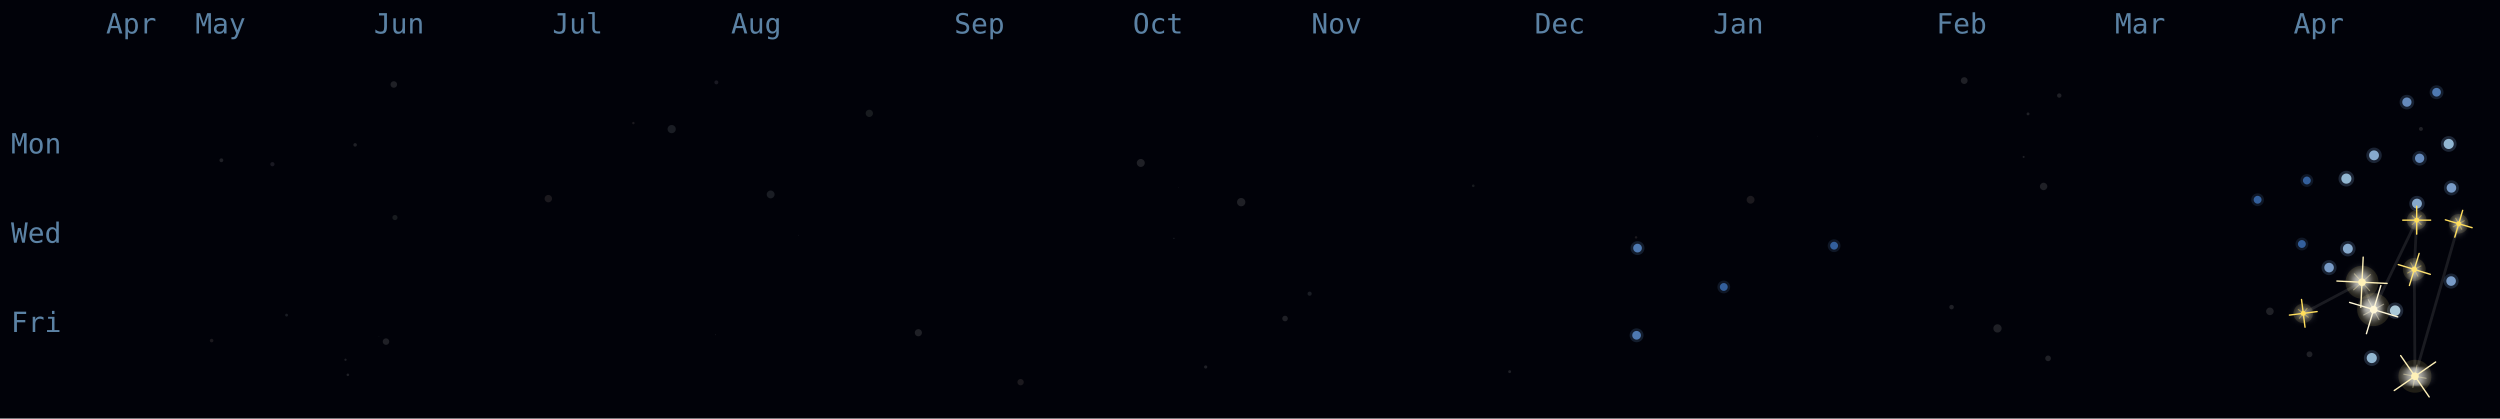
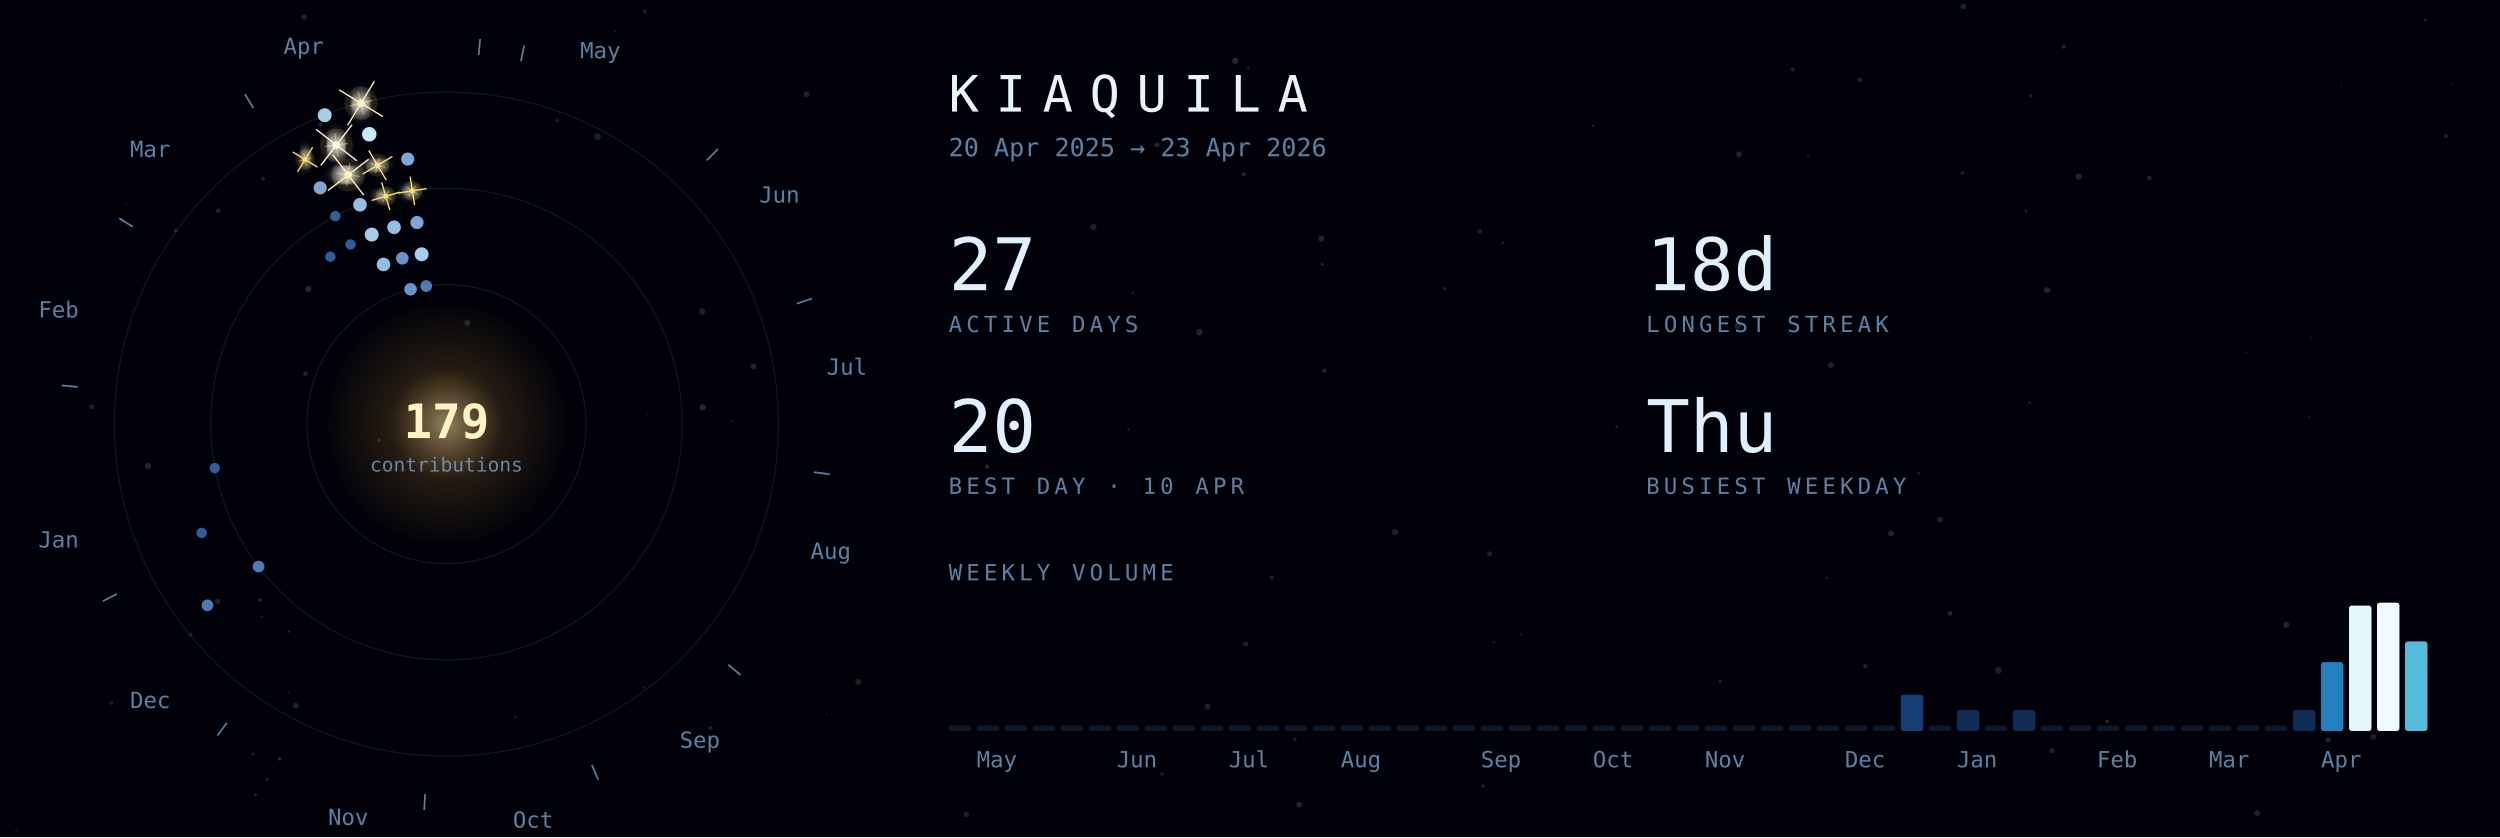
- <svg xmlns="http://www.w3.org/2000/svg" viewBox="0 0 896 150" width="896" height="150" role="img" aria-label="Cinematic comet contribution graph">
-   <rect x="0.00" y="0.00" width="896.00" height="150.00" fill="#010209" />
+ <svg xmlns="http://www.w3.org/2000/svg" viewBox="0 0 896 300" width="896" height="300" role="img" aria-label="Cinematic comet contribution orbit">
+   <rect x="0.00" y="0.00" width="896.00" height="300.00" fill="#010209" />
  <defs>
    <linearGradient id="tail-grad" x1="0" y1="0" x2="1" y2="0">
      <stop offset="0%" stop-color="#c8e0ff" stop-opacity="0" />
      <stop offset="40%" stop-color="#c8e0ff" stop-opacity="0.1" />
      <stop offset="70%" stop-color="#d8ecff" stop-opacity="0.5" />
      <stop offset="90%" stop-color="#ffffff" stop-opacity="0.85" />
      <stop offset="100%" stop-color="#ffffff" stop-opacity="0" />
    </linearGradient>
    <filter id="tail-blur" x="-20%" y="-100%" width="140%" height="300%">
      <feGaussianBlur stdDeviation="1.2" />
    </filter>
    <filter id="organic-sphere" x="-80%" y="-80%" width="260%" height="260%">
      <feTurbulence type="fractalNoise" baseFrequency="0.035" numOctaves="2" seed="7" result="noise" />
      <feDisplacementMap in="SourceGraphic" in2="noise" scale="4" xChannelSelector="R" yChannelSelector="G" result="displaced" />
      <feGaussianBlur in="displaced" stdDeviation="1.4" />
    </filter>
+     <radialGradient id="sun-glow">
+       <stop offset="0" stop-color="#ffe9a8" stop-opacity="0.55" />
+       <stop offset="0.45" stop-color="#ffb74a" stop-opacity="0.14" />
+       <stop offset="1" stop-color="#ffb74a" stop-opacity="0" />
+     </radialGradient>
  </defs>
-   <text x="22.00" y="55.00" font-family="monospace" font-size="10.00" fill="rgba(122,172,216,0.75)" text-anchor="end">Mon</text>
-   <text x="22.00" y="87.00" font-family="monospace" font-size="10.00" fill="rgba(122,172,216,0.75)" text-anchor="end">Wed</text>
-   <text x="22.00" y="119.00" font-family="monospace" font-size="10.00" fill="rgba(122,172,216,0.75)" text-anchor="end">Fri</text>
-   <text x="38.00" y="12.00" font-family="monospace" font-size="10.00" fill="rgba(122,172,216,0.75)">Apr</text>
-   <text x="70.00" y="12.00" font-family="monospace" font-size="10.00" fill="rgba(122,172,216,0.75)">May</text>
-   <text x="134.00" y="12.00" font-family="monospace" font-size="10.00" fill="rgba(122,172,216,0.75)">Jun</text>
-   <text x="198.00" y="12.00" font-family="monospace" font-size="10.00" fill="rgba(122,172,216,0.75)">Jul</text>
-   <text x="262.00" y="12.00" font-family="monospace" font-size="10.00" fill="rgba(122,172,216,0.75)">Aug</text>
-   <text x="342.00" y="12.00" font-family="monospace" font-size="10.00" fill="rgba(122,172,216,0.75)">Sep</text>
-   <text x="406.00" y="12.00" font-family="monospace" font-size="10.00" fill="rgba(122,172,216,0.75)">Oct</text>
-   <text x="470.00" y="12.00" font-family="monospace" font-size="10.00" fill="rgba(122,172,216,0.75)">Nov</text>
-   <text x="550.00" y="12.00" font-family="monospace" font-size="10.00" fill="rgba(122,172,216,0.75)">Dec</text>
-   <text x="614.00" y="12.00" font-family="monospace" font-size="10.00" fill="rgba(122,172,216,0.75)">Jan</text>
-   <text x="694.00" y="12.00" font-family="monospace" font-size="10.00" fill="rgba(122,172,216,0.75)">Feb</text>
-   <text x="758.00" y="12.00" font-family="monospace" font-size="10.00" fill="rgba(122,172,216,0.75)">Mar</text>
-   <text x="822.00" y="12.00" font-family="monospace" font-size="10.00" fill="rgba(122,172,216,0.75)">Apr</text>
-   <circle cx="738.04" cy="34.24" r="0.79" fill="hsl(0,0%,100%)" opacity="0.12" />
-   <circle cx="651.31" cy="48.81" r="0.10" fill="hsl(0,0%,100%)" opacity="0.12" />
-   <circle cx="541.05" cy="133.20" r="0.52" fill="hsl(0,0%,100%)" opacity="0.12" />
-   <circle cx="699.44" cy="110.07" r="0.81" fill="hsl(0,0%,100%)" opacity="0.12" />
-   <circle cx="256.74" cy="29.52" r="0.71" fill="hsl(268,32%,82%)" opacity="0.12" />
-   <circle cx="141.55" cy="77.97" r="0.92" fill="hsl(130,22%,80%)" opacity="0.12" />
-   <circle cx="196.52" cy="71.19" r="1.33" fill="hsl(15,35%,80%)" opacity="0.12" />
-   <circle cx="869.56" cy="39.15" r="0.00" fill="hsl(200,45%,88%)" opacity="0.12" />
-   <circle cx="703.98" cy="28.88" r="1.22" fill="hsl(0,0%,100%)" opacity="0.12" />
-   <circle cx="257.67" cy="83.36" r="0.04" fill="hsl(0,0%,100%)" opacity="0.12" />
-   <circle cx="725.27" cy="56.24" r="0.36" fill="hsl(0,0%,100%)" opacity="0.12" />
-   <circle cx="528.02" cy="66.59" r="0.47" fill="hsl(130,22%,80%)" opacity="0.12" />
-   <circle cx="734.03" cy="128.44" r="1.02" fill="hsl(0,0%,100%)" opacity="0.12" />
-   <circle cx="97.63" cy="58.85" r="0.76" fill="hsl(268,32%,82%)" opacity="0.12" />
-   <circle cx="586.36" cy="85.07" r="0.44" fill="hsl(15,35%,80%)" opacity="0.12" />
-   <circle cx="813.53" cy="111.59" r="1.36" fill="hsl(0,0%,100%)" opacity="0.12" />
-   <circle cx="469.37" cy="105.26" r="0.75" fill="hsl(200,45%,88%)" opacity="0.12" />
-   <circle cx="276.20" cy="69.69" r="1.41" fill="hsl(200,45%,88%)" opacity="0.12" />
-   <circle cx="365.78" cy="136.97" r="1.14" fill="hsl(15,35%,80%)" opacity="0.12" />
-   <circle cx="832.16" cy="39.52" r="0.03" fill="hsl(130,22%,80%)" opacity="0.12" />
-   <circle cx="227.00" cy="44.11" r="0.43" fill="hsl(15,35%,80%)" opacity="0.12" />
-   <circle cx="867.67" cy="46.21" r="0.71" fill="hsl(0,0%,100%)" opacity="0.12" />
-   <circle cx="627.41" cy="71.59" r="1.41" fill="hsl(15,35%,80%)" opacity="0.12" />
-   <circle cx="240.73" cy="46.27" r="1.47" fill="hsl(200,45%,88%)" opacity="0.12" />
-   <circle cx="444.84" cy="72.45" r="1.49" fill="hsl(0,0%,100%)" opacity="0.12" />
-   <circle cx="246.79" cy="32.16" r="0.04" fill="hsl(0,0%,100%)" opacity="0.12" />
-   <circle cx="79.34" cy="57.44" r="0.69" fill="hsl(0,0%,100%)" opacity="0.12" />
-   <circle cx="135.81" cy="120.70" r="0.12" fill="hsl(130,22%,80%)" opacity="0.12" />
-   <circle cx="726.85" cy="40.82" r="0.52" fill="hsl(0,0%,100%)" opacity="0.12" />
-   <circle cx="127.28" cy="51.92" r="0.63" fill="hsl(0,0%,100%)" opacity="0.12" />
-   <circle cx="329.14" cy="119.25" r="1.29" fill="hsl(0,0%,100%)" opacity="0.12" />
-   <circle cx="460.56" cy="114.16" r="1.00" fill="hsl(0,0%,100%)" opacity="0.12" />
-   <circle cx="715.90" cy="117.70" r="1.48" fill="hsl(0,0%,100%)" opacity="0.12" />
-   <circle cx="501.13" cy="129.33" r="0.05" fill="hsl(0,0%,100%)" opacity="0.12" />
-   <circle cx="75.84" cy="122.06" r="0.64" fill="hsl(15,35%,80%)" opacity="0.12" />
-   <circle cx="432.11" cy="131.53" r="0.58" fill="hsl(0,0%,100%)" opacity="0.12" />
-   <circle cx="138.34" cy="122.43" r="1.17" fill="hsl(0,0%,100%)" opacity="0.12" />
-   <circle cx="256.49" cy="119.97" r="0.15" fill="hsl(0,0%,100%)" opacity="0.12" />
-   <circle cx="408.86" cy="58.40" r="1.43" fill="hsl(0,0%,100%)" opacity="0.12" />
-   <circle cx="420.73" cy="85.44" r="0.25" fill="hsl(200,45%,88%)" opacity="0.12" />
-   <circle cx="318.39" cy="123.57" r="0.01" fill="hsl(0,0%,100%)" opacity="0.12" />
-   <circle cx="422.29" cy="67.20" r="0.10" fill="hsl(0,0%,100%)" opacity="0.12" />
-   <circle cx="102.71" cy="112.94" r="0.51" fill="hsl(200,45%,88%)" opacity="0.12" />
-   <circle cx="732.43" cy="66.82" r="1.33" fill="hsl(0,0%,100%)" opacity="0.12" />
-   <circle cx="311.56" cy="40.62" r="1.31" fill="hsl(130,22%,80%)" opacity="0.12" />
-   <circle cx="827.73" cy="126.98" r="1.05" fill="hsl(0,0%,100%)" opacity="0.12" />
-   <circle cx="141.14" cy="30.28" r="1.18" fill="hsl(0,0%,100%)" opacity="0.12" />
-   <circle cx="286.23" cy="84.31" r="0.12" fill="hsl(0,0%,100%)" opacity="0.12" />
-   <circle cx="123.83" cy="128.93" r="0.40" fill="hsl(0,0%,100%)" opacity="0.12" />
-   <circle cx="124.67" cy="134.33" r="0.46" fill="hsl(0,0%,100%)" opacity="0.12" />
-   <circle cx="586.89" cy="88.92" r="2.49" fill="hsl(214,43%,55%)" opacity="0.20" />
-   <circle cx="586.89" cy="88.92" r="1.56" fill="hsl(214.0,66%,63%)" opacity="0.74" />
-   <circle cx="586.55" cy="120.17" r="2.49" fill="hsl(214,43%,55%)" opacity="0.20" />
-   <circle cx="586.55" cy="120.17" r="1.56" fill="hsl(214.0,66%,63%)" opacity="0.74" />
-   <circle cx="617.80" cy="102.85" r="2.29" fill="hsl(214,38%,49%)" opacity="0.18" />
-   <circle cx="617.80" cy="102.85" r="1.41" fill="hsl(214.0,60%,54%)" opacity="0.69" />
-   <circle cx="657.34" cy="88.06" r="2.29" fill="hsl(214,38%,49%)" opacity="0.18" />
-   <circle cx="657.34" cy="88.06" r="1.41" fill="hsl(214.0,60%,54%)" opacity="0.69" />
-   <circle cx="809.13" cy="71.59" r="2.29" fill="hsl(214,38%,49%)" opacity="0.18" />
-   <circle cx="809.13" cy="71.59" r="1.41" fill="hsl(214.0,60%,54%)" opacity="0.69" />
-   <circle cx="826.78" cy="64.69" r="2.29" fill="hsl(214,38%,49%)" opacity="0.18" />
-   <circle cx="826.78" cy="64.69" r="1.41" fill="hsl(214.0,60%,54%)" opacity="0.69" />
-   <circle cx="824.99" cy="87.45" r="2.29" fill="hsl(214,38%,49%)" opacity="0.18" />
-   <circle cx="824.99" cy="87.45" r="1.41" fill="hsl(214.0,60%,54%)" opacity="0.69" />
-   <circle cx="834.74" cy="95.91" r="2.70" fill="hsl(214,48%,62%)" opacity="0.21" />
-   <circle cx="834.74" cy="95.91" r="1.72" fill="hsl(212.5,73%,75%)" opacity="0.79" />
-   <circle cx="850.85" cy="55.67" r="2.77" fill="hsl(214,50%,64%)" opacity="0.22" />
-   <circle cx="850.85" cy="55.67" r="1.77" fill="hsl(208.6,76%,79%)" opacity="0.80" />
-   <circle cx="840.94" cy="64.02" r="2.82" fill="hsl(214,52%,67%)" opacity="0.22" />
-   <circle cx="840.94" cy="64.02" r="1.82" fill="hsl(205.3,78%,82%)" opacity="0.81" />
-   <circle cx="841.47" cy="89.13" r="2.77" fill="hsl(214,50%,64%)" opacity="0.22" />
-   <circle cx="841.47" cy="89.13" r="1.77" fill="hsl(208.6,76%,79%)" opacity="0.80" />
-   <circle cx="850.04" cy="128.32" r="2.82" fill="hsl(214,52%,67%)" opacity="0.22" />
-   <circle cx="850.04" cy="128.32" r="1.82" fill="hsl(205.3,78%,82%)" opacity="0.81" />
-   <circle cx="862.63" cy="36.60" r="2.62" fill="hsl(214,46%,59%)" opacity="0.21" />
-   <circle cx="862.63" cy="36.60" r="1.66" fill="hsl(214.0,70%,70%)" opacity="0.76" />
-   <circle cx="867.19" cy="56.73" r="2.62" fill="hsl(214,46%,59%)" opacity="0.21" />
-   <circle cx="867.19" cy="56.73" r="1.66" fill="hsl(214.0,70%,70%)" opacity="0.76" />
-   <circle cx="866.24" cy="72.97" r="2.77" fill="hsl(214,50%,64%)" opacity="0.22" />
-   <circle cx="866.24" cy="72.97" r="1.77" fill="hsl(208.6,76%,79%)" opacity="0.80" />
-   <circle cx="858.42" cy="111.33" r="2.91" fill="hsl(214,55%,70%)" opacity="0.23" />
-   <circle cx="858.42" cy="111.33" r="1.88" fill="hsl(200.0,82%,88%)" opacity="0.83" />
-   <circle cx="873.26" cy="33.06" r="2.49" fill="hsl(214,43%,55%)" opacity="0.20" />
-   <circle cx="873.26" cy="33.06" r="1.56" fill="hsl(214.0,66%,63%)" opacity="0.74" />
-   <circle cx="877.62" cy="51.59" r="2.82" fill="hsl(214,52%,67%)" opacity="0.22" />
-   <circle cx="877.62" cy="51.59" r="1.82" fill="hsl(205.3,78%,82%)" opacity="0.81" />
-   <circle cx="878.59" cy="67.34" r="2.70" fill="hsl(214,48%,62%)" opacity="0.21" />
-   <circle cx="878.59" cy="67.34" r="1.72" fill="hsl(212.5,73%,75%)" opacity="0.79" />
-   <circle cx="878.48" cy="100.73" r="2.70" fill="hsl(214,48%,62%)" opacity="0.21" />
-   <circle cx="878.48" cy="100.73" r="1.72" fill="hsl(212.5,73%,75%)" opacity="0.79" />
-   <path d="M 825.49,112.30 L 846.54,101.15 L 850.71,110.97 L 866.14,78.90 L 865.28,96.57 L 865.51,134.85 L 881.21,80.19" fill="none" stroke="rgba(255,255,255,0.1)" stroke-width="1.00" stroke-linejoin="round" />
-   <g transform="rotate(-7.2 825.49 112.30)">
-     <circle cx="825.49" cy="112.30" r="3.50" fill="hsla(48,100%,74%,0.35)" fill-opacity="0.35" />
-     <circle cx="825.49" cy="112.30" r="2.10" fill="hsla(50,100%,99%,0.75)" filter="url(#organic-sphere)" />
-     <line x1="823.90" y1="110.70" x2="827.08" y2="113.89" stroke="hsl(48,100%,68.0%)" stroke-width="0.40" stroke-opacity="0.42" stroke-linecap="round" />
-     <line x1="823.90" y1="113.89" x2="827.08" y2="110.70" stroke="hsl(48,100%,68.0%)" stroke-width="0.40" stroke-opacity="0.42" stroke-linecap="round" />
-     <line x1="820.49" y1="112.30" x2="830.49" y2="112.30" stroke="hsl(48,100%,68.0%)" stroke-width="0.50" stroke-linecap="round" />
-     <line x1="825.49" y1="107.30" x2="825.49" y2="117.30" stroke="hsl(48,100%,68.0%)" stroke-width="0.50" stroke-linecap="round" />
-     <circle cx="825.49" cy="112.30" r="0.90" fill="hsl(48,100%,68.0%)" />
-   </g>
-   <g transform="rotate(2.7 846.54 101.15)">
-     <circle cx="846.54" cy="101.15" r="5.90" fill="hsla(48,100%,74%,0.35)" fill-opacity="0.35" />
-     <circle cx="846.54" cy="101.15" r="3.54" fill="hsla(50,100%,99%,0.75)" filter="url(#organic-sphere)" />
-     <line x1="843.67" y1="98.28" x2="849.40" y2="104.01" stroke="hsl(48,100%,86.0%)" stroke-width="0.40" stroke-opacity="0.42" stroke-linecap="round" />
-     <line x1="843.67" y1="104.01" x2="849.40" y2="98.28" stroke="hsl(48,100%,86.0%)" stroke-width="0.40" stroke-opacity="0.42" stroke-linecap="round" />
-     <line x1="837.54" y1="101.15" x2="855.54" y2="101.15" stroke="hsl(48,100%,86.0%)" stroke-width="0.50" stroke-linecap="round" />
-     <line x1="846.54" y1="92.15" x2="846.54" y2="110.15" stroke="hsl(48,100%,86.0%)" stroke-width="0.50" stroke-linecap="round" />
-     <circle cx="846.54" cy="101.15" r="1.38" fill="hsl(48,100%,86.0%)" />
-   </g>
-   <g transform="rotate(16.7 850.71 110.97)">
-     <circle cx="850.71" cy="110.97" r="5.90" fill="hsla(48,100%,74%,0.35)" fill-opacity="0.35" />
-     <circle cx="850.71" cy="110.97" r="3.54" fill="hsla(50,100%,99%,0.75)" filter="url(#organic-sphere)" />
-     <line x1="847.85" y1="108.10" x2="853.57" y2="113.83" stroke="hsl(48,100%,92%)" stroke-width="0.40" stroke-opacity="0.42" stroke-linecap="round" />
-     <line x1="847.85" y1="113.83" x2="853.57" y2="108.10" stroke="hsl(48,100%,92%)" stroke-width="0.40" stroke-opacity="0.42" stroke-linecap="round" />
-     <line x1="841.71" y1="110.97" x2="859.71" y2="110.97" stroke="hsl(48,100%,92%)" stroke-width="0.50" stroke-linecap="round" />
-     <line x1="850.71" y1="101.97" x2="850.71" y2="119.97" stroke="hsl(48,100%,92%)" stroke-width="0.50" stroke-linecap="round" />
-     <circle cx="850.71" cy="110.97" r="1.38" fill="hsl(48,100%,92%)" />
-   </g>
-   <g transform="rotate(0.0 866.14 78.90)">
-     <circle cx="866.14" cy="78.90" r="3.50" fill="hsla(48,100%,74%,0.35)" fill-opacity="0.35" />
-     <circle cx="866.14" cy="78.90" r="2.10" fill="hsla(50,100%,99%,0.75)" filter="url(#organic-sphere)" />
-     <line x1="864.55" y1="77.31" x2="867.73" y2="80.49" stroke="hsl(48,100%,68.0%)" stroke-width="0.40" stroke-opacity="0.42" stroke-linecap="round" />
-     <line x1="864.55" y1="80.49" x2="867.73" y2="77.31" stroke="hsl(48,100%,68.0%)" stroke-width="0.40" stroke-opacity="0.42" stroke-linecap="round" />
-     <line x1="861.14" y1="78.90" x2="871.14" y2="78.90" stroke="hsl(48,100%,68.0%)" stroke-width="0.50" stroke-linecap="round" />
-     <line x1="866.14" y1="73.90" x2="866.14" y2="83.90" stroke="hsl(48,100%,68.0%)" stroke-width="0.50" stroke-linecap="round" />
-     <circle cx="866.14" cy="78.90" r="0.90" fill="hsl(48,100%,68.0%)" />
-   </g>
-   <g transform="rotate(16.9 865.28 96.57)">
-     <circle cx="865.28" cy="96.57" r="4.10" fill="hsla(48,100%,74%,0.35)" fill-opacity="0.35" />
-     <circle cx="865.28" cy="96.57" r="2.46" fill="hsla(50,100%,99%,0.75)" filter="url(#organic-sphere)" />
-     <line x1="863.37" y1="94.67" x2="867.19" y2="98.48" stroke="hsl(48,100%,72.5%)" stroke-width="0.40" stroke-opacity="0.42" stroke-linecap="round" />
-     <line x1="863.37" y1="98.48" x2="867.19" y2="94.67" stroke="hsl(48,100%,72.5%)" stroke-width="0.40" stroke-opacity="0.42" stroke-linecap="round" />
-     <line x1="859.28" y1="96.57" x2="871.28" y2="96.57" stroke="hsl(48,100%,72.5%)" stroke-width="0.50" stroke-linecap="round" />
-     <line x1="865.28" y1="90.57" x2="865.28" y2="102.57" stroke="hsl(48,100%,72.5%)" stroke-width="0.50" stroke-linecap="round" />
-     <circle cx="865.28" cy="96.57" r="1.02" fill="hsl(48,100%,72.5%)" />
-   </g>
-   <g transform="rotate(-34.6 865.51 134.85)">
-     <circle cx="865.51" cy="134.85" r="5.90" fill="hsla(48,100%,74%,0.35)" fill-opacity="0.35" />
-     <circle cx="865.51" cy="134.85" r="3.54" fill="hsla(50,100%,99%,0.75)" filter="url(#organic-sphere)" />
-     <line x1="862.65" y1="131.99" x2="868.38" y2="137.71" stroke="hsl(48,100%,86.0%)" stroke-width="0.40" stroke-opacity="0.42" stroke-linecap="round" />
-     <line x1="862.65" y1="137.71" x2="868.38" y2="131.99" stroke="hsl(48,100%,86.0%)" stroke-width="0.40" stroke-opacity="0.42" stroke-linecap="round" />
-     <line x1="856.51" y1="134.85" x2="874.51" y2="134.85" stroke="hsl(48,100%,86.0%)" stroke-width="0.50" stroke-linecap="round" />
-     <line x1="865.51" y1="125.85" x2="865.51" y2="143.85" stroke="hsl(48,100%,86.0%)" stroke-width="0.50" stroke-linecap="round" />
-     <circle cx="865.51" cy="134.85" r="1.38" fill="hsl(48,100%,86.0%)" />
-   </g>
-   <g transform="rotate(16.4 881.21 80.19)">
-     <circle cx="881.21" cy="80.19" r="3.50" fill="hsla(48,100%,74%,0.35)" fill-opacity="0.35" />
-     <circle cx="881.21" cy="80.19" r="2.10" fill="hsla(50,100%,99%,0.75)" filter="url(#organic-sphere)" />
-     <line x1="879.62" y1="78.60" x2="882.80" y2="81.78" stroke="hsl(48,100%,68.0%)" stroke-width="0.40" stroke-opacity="0.42" stroke-linecap="round" />
-     <line x1="879.62" y1="81.78" x2="882.80" y2="78.60" stroke="hsl(48,100%,68.0%)" stroke-width="0.40" stroke-opacity="0.42" stroke-linecap="round" />
-     <line x1="876.21" y1="80.19" x2="886.21" y2="80.19" stroke="hsl(48,100%,68.0%)" stroke-width="0.50" stroke-linecap="round" />
-     <line x1="881.21" y1="75.19" x2="881.21" y2="85.19" stroke="hsl(48,100%,68.0%)" stroke-width="0.50" stroke-linecap="round" />
-     <circle cx="881.21" cy="80.19" r="0.90" fill="hsl(48,100%,68.0%)" />
-   </g>
+   <circle cx="739.66" cy="16.72" r="0.78" fill="hsl(130,22%,80%)" opacity="0.15" />
+   <circle cx="648.03" cy="55.75" r="0.36" fill="hsl(200,45%,88%)" opacity="0.15" />
+   <circle cx="531.53" cy="281.78" r="0.61" fill="hsl(200,45%,88%)" opacity="0.15" />
+   <circle cx="698.87" cy="219.82" r="0.79" fill="hsl(0,0%,100%)" opacity="0.15" />
+   <circle cx="231.13" cy="4.08" r="0.73" fill="hsl(268,32%,82%)" opacity="0.15" />
+   <circle cx="109.41" cy="133.84" r="0.85" fill="hsl(268,32%,82%)" opacity="0.15" />
+   <circle cx="167.49" cy="115.70" r="1.10" fill="hsl(268,32%,82%)" opacity="0.15" />
+   <circle cx="878.63" cy="29.87" r="0.30" fill="hsl(130,22%,80%)" opacity="0.15" />
+   <circle cx="703.68" cy="2.35" r="1.03" fill="hsl(200,45%,88%)" opacity="0.15" />
+   <circle cx="232.10" cy="148.28" r="0.32" fill="hsl(15,35%,80%)" opacity="0.15" />
+   <circle cx="726.17" cy="75.64" r="0.51" fill="hsl(15,35%,80%)" opacity="0.15" />
+   <circle cx="517.76" cy="103.38" r="0.58" fill="hsl(268,32%,82%)" opacity="0.15" />
+   <circle cx="735.43" cy="269.03" r="0.91" fill="hsl(130,22%,80%)" opacity="0.15" />
+   <circle cx="63.01" cy="82.64" r="0.76" fill="hsl(268,32%,82%)" opacity="0.15" />
+   <circle cx="579.40" cy="152.88" r="0.56" fill="hsl(268,32%,82%)" opacity="0.15" />
+   <circle cx="819.42" cy="223.91" r="1.11" fill="hsl(200,45%,88%)" opacity="0.15" />
+   <circle cx="455.78" cy="206.95" r="0.75" fill="hsl(130,22%,80%)" opacity="0.15" />
+   <circle cx="251.68" cy="111.67" r="1.15" fill="hsl(130,22%,80%)" opacity="0.15" />
+   <circle cx="346.33" cy="291.87" r="0.99" fill="hsl(268,32%,82%)" opacity="0.15" />
+   <circle cx="839.12" cy="30.86" r="0.32" fill="hsl(268,32%,82%)" opacity="0.15" />
+   <circle cx="199.70" cy="43.14" r="0.56" fill="hsl(268,32%,82%)" opacity="0.15" />
+   <circle cx="876.63" cy="48.79" r="0.73" fill="hsl(130,22%,80%)" opacity="0.15" />
+   <circle cx="622.78" cy="116.76" r="1.14" fill="hsl(268,32%,82%)" opacity="0.15" />
+   <circle cx="214.20" cy="48.95" r="1.18" fill="hsl(130,22%,80%)" opacity="0.15" />
+   <circle cx="429.87" cy="119.06" r="1.19" fill="hsl(200,45%,88%)" opacity="0.15" />
+   <circle cx="220.61" cy="11.15" r="0.32" fill="hsl(0,0%,100%)" opacity="0.15" />
+   <circle cx="43.69" cy="78.87" r="0.71" fill="hsl(15,35%,80%)" opacity="0.15" />
+   <circle cx="103.35" cy="248.29" r="0.37" fill="hsl(268,32%,82%)" opacity="0.15" />
+   <circle cx="727.84" cy="34.34" r="0.61" fill="hsl(15,35%,80%)" opacity="0.15" />
+   <circle cx="94.34" cy="64.07" r="0.68" fill="hsl(15,35%,80%)" opacity="0.15" />
+   <circle cx="307.62" cy="244.43" r="1.07" fill="hsl(15,35%,80%)" opacity="0.15" />
+   <circle cx="446.47" cy="230.78" r="0.90" fill="hsl(130,22%,80%)" opacity="0.15" />
+   <circle cx="716.27" cy="240.26" r="1.19" fill="hsl(15,35%,80%)" opacity="0.15" />
+   <circle cx="489.35" cy="271.43" r="0.33" fill="hsl(0,0%,100%)" opacity="0.15" />
+   <circle cx="39.98" cy="251.94" r="0.68" fill="hsl(268,32%,82%)" opacity="0.15" />
+   <circle cx="416.41" cy="277.32" r="0.65" fill="hsl(15,35%,80%)" opacity="0.15" />
+   <circle cx="106.02" cy="252.93" r="1.00" fill="hsl(200,45%,88%)" opacity="0.15" />
+   <circle cx="230.86" cy="246.35" r="0.39" fill="hsl(15,35%,80%)" opacity="0.15" />
+   <circle cx="391.85" cy="81.42" r="1.16" fill="hsl(15,35%,80%)" opacity="0.15" />
+   <circle cx="404.40" cy="153.85" r="0.45" fill="hsl(130,22%,80%)" opacity="0.15" />
+   <circle cx="296.26" cy="256.00" r="0.31" fill="hsl(15,35%,80%)" opacity="0.15" />
+   <circle cx="406.04" cy="104.99" r="0.36" fill="hsl(0,0%,100%)" opacity="0.15" />
+   <circle cx="68.37" cy="227.51" r="0.61" fill="hsl(130,22%,80%)" opacity="0.15" />
+   <circle cx="733.73" cy="103.98" r="1.10" fill="hsl(200,45%,88%)" opacity="0.15" />
+   <circle cx="289.04" cy="33.80" r="1.08" fill="hsl(268,32%,82%)" opacity="0.15" />
+   <circle cx="834.43" cy="265.13" r="0.93" fill="hsl(200,45%,88%)" opacity="0.15" />
+   <circle cx="108.98" cy="6.10" r="1.01" fill="hsl(15,35%,80%)" opacity="0.15" />
+   <circle cx="262.28" cy="150.84" r="0.37" fill="hsl(15,35%,80%)" opacity="0.15" />
+   <circle cx="90.69" cy="270.34" r="0.54" fill="hsl(15,35%,80%)" opacity="0.15" />
+   <circle cx="91.58" cy="284.82" r="0.58" fill="hsl(130,22%,80%)" opacity="0.15" />
+   <circle cx="100.19" cy="271.98" r="0.64" fill="hsl(0,0%,100%)" opacity="0.15" />
+   <circle cx="804.84" cy="126.21" r="0.34" fill="hsl(200,45%,88%)" opacity="0.15" />
+   <circle cx="184.70" cy="256.88" r="0.43" fill="hsl(130,22%,80%)" opacity="0.15" />
+   <circle cx="770.30" cy="63.70" r="0.83" fill="hsl(130,22%,80%)" opacity="0.15" />
+   <circle cx="808.98" cy="291.43" r="1.04" fill="hsl(200,45%,88%)" opacity="0.15" />
+   <circle cx="530.37" cy="82.91" r="0.83" fill="hsl(15,35%,80%)" opacity="0.15" />
+   <circle cx="727.32" cy="144.35" r="0.44" fill="hsl(200,45%,88%)" opacity="0.15" />
+   <circle cx="850.53" cy="264.04" r="1.07" fill="hsl(15,35%,80%)" opacity="0.15" />
+   <circle cx="465.66" cy="288.37" r="1.04" fill="hsl(200,45%,88%)" opacity="0.15" />
+   <circle cx="269.98" cy="131.31" r="1.04" fill="hsl(200,45%,88%)" opacity="0.15" />
+   <circle cx="473.94" cy="94.72" r="0.48" fill="hsl(0,0%,100%)" opacity="0.15" />
+   <circle cx="616.50" cy="244.13" r="0.61" fill="hsl(15,35%,80%)" opacity="0.15" />
+   <circle cx="666.52" cy="28.60" r="0.87" fill="hsl(15,35%,80%)" opacity="0.15" />
+   <circle cx="535.45" cy="230.15" r="0.41" fill="hsl(15,35%,80%)" opacity="0.15" />
+   <circle cx="464.10" cy="265.03" r="0.62" fill="hsl(15,35%,80%)" opacity="0.15" />
+   <circle cx="95.71" cy="279.32" r="0.52" fill="hsl(200,45%,88%)" opacity="0.15" />
+   <circle cx="444.18" cy="271.72" r="0.53" fill="hsl(0,0%,100%)" opacity="0.15" />
+   <circle cx="251.85" cy="146.00" r="1.14" fill="hsl(0,0%,100%)" opacity="0.15" />
+   <circle cx="135.82" cy="157.86" r="0.66" fill="hsl(15,35%,80%)" opacity="0.15" />
+   <circle cx="114.90" cy="44.57" r="0.83" fill="hsl(268,32%,82%)" opacity="0.15" />
+   <circle cx="474.65" cy="132.84" r="0.73" fill="hsl(0,0%,100%)" opacity="0.15" />
+   <circle cx="538.73" cy="86.96" r="0.43" fill="hsl(15,35%,80%)" opacity="0.15" />
+   <circle cx="656.17" cy="130.84" r="1.05" fill="hsl(200,45%,88%)" opacity="0.15" />
+   <circle cx="642.54" cy="24.83" r="0.76" fill="hsl(15,35%,80%)" opacity="0.15" />
+   <circle cx="755.23" cy="258.54" r="0.67" fill="hsl(0,0%,100%)" opacity="0.15" />
+   <circle cx="570.91" cy="45.10" r="0.37" fill="hsl(0,0%,100%)" opacity="0.15" />
+   <circle cx="869.25" cy="7.12" r="0.56" fill="hsl(15,35%,80%)" opacity="0.15" />
+   <circle cx="110.54" cy="103.57" r="1.09" fill="hsl(0,0%,100%)" opacity="0.15" />
+   <circle cx="668.51" cy="238.78" r="0.83" fill="hsl(130,22%,80%)" opacity="0.15" />
+   <circle cx="77.99" cy="215.50" r="0.96" fill="hsl(268,32%,82%)" opacity="0.15" />
+   <circle cx="499.94" cy="190.74" r="1.13" fill="hsl(130,22%,80%)" opacity="0.15" />
+   <circle cx="703.35" cy="62.02" r="0.66" fill="hsl(15,35%,80%)" opacity="0.15" />
+   <circle cx="687.61" cy="169.58" r="0.50" fill="hsl(15,35%,80%)" opacity="0.15" />
+   <circle cx="445.76" cy="62.49" r="0.75" fill="hsl(0,0%,100%)" opacity="0.15" />
+   <circle cx="103.47" cy="226.33" r="0.44" fill="hsl(200,45%,88%)" opacity="0.15" />
+   <circle cx="45.25" cy="73.28" r="0.34" fill="hsl(15,35%,80%)" opacity="0.15" />
+   <circle cx="677.71" cy="191.21" r="1.07" fill="hsl(200,45%,88%)" opacity="0.15" />
+   <circle cx="414.60" cy="51.93" r="0.91" fill="hsl(200,45%,88%)" opacity="0.15" />
+   <circle cx="447.39" cy="24.25" r="0.44" fill="hsl(0,0%,100%)" opacity="0.15" />
+   <circle cx="623.25" cy="55.23" r="1.02" fill="hsl(200,45%,88%)" opacity="0.15" />
+   <circle cx="473.53" cy="85.57" r="1.11" fill="hsl(200,45%,88%)" opacity="0.15" />
+   <circle cx="442.71" cy="21.80" r="1.10" fill="hsl(0,0%,100%)" opacity="0.15" />
+   <circle cx="432.82" cy="253.27" r="1.07" fill="hsl(130,22%,80%)" opacity="0.15" />
+   <circle cx="419.61" cy="204.10" r="0.36" fill="hsl(15,35%,80%)" opacity="0.15" />
+   <circle cx="254.62" cy="260.91" r="0.79" fill="hsl(268,32%,82%)" opacity="0.15" />
+   <circle cx="353.81" cy="167.26" r="0.71" fill="hsl(0,0%,100%)" opacity="0.15" />
+   <circle cx="5.88" cy="297.62" r="0.41" fill="hsl(268,32%,82%)" opacity="0.15" />
+   <circle cx="554.24" cy="261.06" r="1.12" fill="hsl(130,22%,80%)" opacity="0.15" />
+   <circle cx="32.88" cy="145.82" r="0.88" fill="hsl(15,35%,80%)" opacity="0.15" />
+   <circle cx="53.04" cy="167.02" r="1.18" fill="hsl(200,45%,88%)" opacity="0.15" />
+   <circle cx="695.23" cy="186.26" r="1.09" fill="hsl(268,32%,82%)" opacity="0.15" />
+   <circle cx="828.44" cy="120.95" r="0.36" fill="hsl(268,32%,82%)" opacity="0.15" />
+   <circle cx="544.92" cy="227.32" r="0.40" fill="hsl(130,22%,80%)" opacity="0.15" />
+   <circle cx="745.01" cy="63.28" r="1.15" fill="hsl(200,45%,88%)" opacity="0.15" />
+   <circle cx="78.18" cy="75.58" r="0.81" fill="hsl(200,45%,88%)" opacity="0.15" />
+   <circle cx="533.85" cy="198.51" r="0.90" fill="hsl(268,32%,82%)" opacity="0.15" />
+   <circle cx="93.79" cy="221.02" r="0.39" fill="hsl(200,45%,88%)" opacity="0.15" />
+   <circle cx="654.64" cy="207.07" r="0.41" fill="hsl(0,0%,100%)" opacity="0.15" />
+   <circle cx="827.61" cy="149.30" r="0.33" fill="hsl(15,35%,80%)" opacity="0.15" />
+   <circle cx="93.13" cy="215.05" r="0.58" fill="hsl(0,0%,100%)" opacity="0.15" />
+   <circle cx="160.00" cy="152.00" r="44.00" fill="url(#sun-glow)" />
+   <text x="160.00" y="157.00" font-family="monospace" font-size="17.00" fill="#fff3c4" text-anchor="middle" font-weight="bold">179</text>
+   <text x="160.00" y="169.00" font-family="monospace" font-size="7.00" fill="rgba(122,172,216,0.75)" text-anchor="middle">contributions</text>
+   <circle cx="160.00" cy="152.00" r="50.00" fill="none" stroke="#5d7ea8" stroke-width="0.40" opacity="0.18" />
+   <circle cx="160.00" cy="152.00" r="84.50" fill="none" stroke="#5d7ea8" stroke-width="0.40" opacity="0.18" />
+   <circle cx="160.00" cy="152.00" r="119.00" fill="none" stroke="#5d7ea8" stroke-width="0.40" opacity="0.18" />
+   <line x1="171.57" y1="19.71" x2="172.08" y2="13.98" stroke="rgba(122,172,216,0.75)" stroke-width="0.60" />
+   <line x1="186.71" y1="21.91" x2="187.87" y2="16.28" stroke="rgba(122,172,216,0.75)" stroke-width="0.60" />
+   <text x="215.15" y="20.90" font-family="monospace" font-size="8.00" fill="rgba(122,172,216,0.75)" text-anchor="middle">May</text>
+   <line x1="253.28" y1="57.48" x2="257.32" y2="53.39" stroke="rgba(122,172,216,0.75)" stroke-width="0.60" />
+   <text x="279.32" y="72.61" font-family="monospace" font-size="8.00" fill="rgba(122,172,216,0.75)" text-anchor="middle">Jun</text>
+   <line x1="285.59" y1="108.85" x2="291.03" y2="106.98" stroke="rgba(122,172,216,0.75)" stroke-width="0.60" />
+   <text x="303.51" y="134.29" font-family="monospace" font-size="8.00" fill="rgba(122,172,216,0.75)" text-anchor="middle">Jul</text>
+   <line x1="291.68" y1="169.23" x2="297.38" y2="169.97" stroke="rgba(122,172,216,0.75)" stroke-width="0.60" />
+   <text x="297.74" y="200.30" font-family="monospace" font-size="8.00" fill="rgba(122,172,216,0.75)" text-anchor="middle">Aug</text>
+   <line x1="261.02" y1="238.20" x2="265.40" y2="241.93" stroke="rgba(122,172,216,0.75)" stroke-width="0.60" />
+   <text x="250.81" y="268.04" font-family="monospace" font-size="8.00" fill="rgba(122,172,216,0.75)" text-anchor="middle">Sep</text>
+   <line x1="212.13" y1="274.14" x2="214.39" y2="279.43" stroke="rgba(122,172,216,0.75)" stroke-width="0.60" />
+   <text x="191.04" y="296.64" font-family="monospace" font-size="8.00" fill="rgba(122,172,216,0.75)" text-anchor="middle">Oct</text>
+   <line x1="152.35" y1="284.58" x2="152.02" y2="290.32" stroke="rgba(122,172,216,0.75)" stroke-width="0.60" />
+   <text x="124.79" y="295.66" font-family="monospace" font-size="8.00" fill="rgba(122,172,216,0.75)" text-anchor="middle">Nov</text>
+   <line x1="81.34" y1="259.00" x2="77.94" y2="263.63" stroke="rgba(122,172,216,0.75)" stroke-width="0.60" />
+   <text x="53.83" y="253.76" font-family="monospace" font-size="8.00" fill="rgba(122,172,216,0.75)" text-anchor="middle">Dec</text>
+   <line x1="41.95" y1="212.83" x2="36.84" y2="215.47" stroke="rgba(122,172,216,0.75)" stroke-width="0.60" />
+   <text x="20.98" y="196.22" font-family="monospace" font-size="8.00" fill="rgba(122,172,216,0.75)" text-anchor="middle">Jan</text>
+   <line x1="27.87" y1="138.68" x2="22.15" y2="138.11" stroke="rgba(122,172,216,0.75)" stroke-width="0.60" />
+   <text x="20.97" y="113.81" font-family="monospace" font-size="8.00" fill="rgba(122,172,216,0.75)" text-anchor="middle">Feb</text>
+   <line x1="47.59" y1="81.29" x2="42.72" y2="78.23" stroke="rgba(122,172,216,0.75)" stroke-width="0.60" />
+   <text x="53.82" y="56.26" font-family="monospace" font-size="8.00" fill="rgba(122,172,216,0.75)" text-anchor="middle">Mar</text>
+   <line x1="90.78" y1="38.67" x2="87.78" y2="33.76" stroke="rgba(122,172,216,0.75)" stroke-width="0.60" />
+   <text x="108.83" y="19.33" font-family="monospace" font-size="8.00" fill="rgba(122,172,216,0.75)" text-anchor="middle">Apr</text>
+   <circle cx="92.67" cy="203.05" r="2.10" fill="hsl(214.0,66%,63%)" opacity="0.80" />
+   <circle cx="74.34" cy="216.95" r="2.10" fill="hsl(214.0,66%,63%)" opacity="0.80" />
+   <circle cx="72.27" cy="190.99" r="1.85" fill="hsl(214.0,60%,54%)" opacity="0.73" />
+   <circle cx="76.98" cy="167.77" r="1.85" fill="hsl(214.0,60%,54%)" opacity="0.73" />
+   <circle cx="118.42" cy="92.00" r="1.85" fill="hsl(214.0,60%,54%)" opacity="0.73" />
+   <circle cx="125.60" cy="87.61" r="1.85" fill="hsl(214.0,60%,54%)" opacity="0.73" />
+   <circle cx="120.18" cy="77.47" r="1.85" fill="hsl(214.0,60%,54%)" opacity="0.73" />
+   <circle cx="114.76" cy="67.33" r="2.35" fill="hsl(212.5,73%,75%)" opacity="0.89" />
+   <circle cx="137.45" cy="94.78" r="2.44" fill="hsl(208.6,76%,79%)" opacity="0.93" />
+   <circle cx="133.23" cy="84.08" r="2.50" fill="hsl(205.3,78%,82%)" opacity="0.95" />
+   <circle cx="129.02" cy="73.38" r="2.44" fill="hsl(208.6,76%,79%)" opacity="0.93" />
+   <circle cx="116.37" cy="41.29" r="2.50" fill="hsl(205.3,78%,82%)" opacity="0.95" />
+   <circle cx="147.14" cy="103.68" r="2.25" fill="hsl(214.0,70%,70%)" opacity="0.85" />
+   <circle cx="144.18" cy="92.57" r="2.25" fill="hsl(214.0,70%,70%)" opacity="0.85" />
+   <circle cx="141.22" cy="81.46" r="2.44" fill="hsl(208.6,76%,79%)" opacity="0.93" />
+   <circle cx="132.35" cy="48.12" r="2.60" fill="hsl(200.0,82%,88%)" opacity="1.00" />
+   <circle cx="152.78" cy="102.52" r="2.10" fill="hsl(214.0,66%,63%)" opacity="0.80" />
+   <circle cx="151.12" cy="91.14" r="2.50" fill="hsl(205.3,78%,82%)" opacity="0.95" />
+   <circle cx="149.46" cy="79.76" r="2.35" fill="hsl(212.5,73%,75%)" opacity="0.89" />
+   <circle cx="146.14" cy="57.01" r="2.35" fill="hsl(212.5,73%,75%)" opacity="0.89" />
+   <g transform="rotate(31.5 109.34 57.18)">
+     <circle cx="109.34" cy="57.18" r="3.50" fill="hsla(48,100%,74%,0.35)" fill-opacity="0.35" />
+     <circle cx="109.34" cy="57.18" r="2.10" fill="hsla(50,100%,99%,0.75)" filter="url(#organic-sphere)" />
+     <line x1="107.75" y1="55.59" x2="110.94" y2="58.77" stroke="hsl(48,100%,68.0%)" stroke-width="0.40" stroke-opacity="0.42" stroke-linecap="round" />
+     <line x1="107.75" y1="58.77" x2="110.94" y2="55.59" stroke="hsl(48,100%,68.0%)" stroke-width="0.40" stroke-opacity="0.42" stroke-linecap="round" />
+     <line x1="104.34" y1="57.18" x2="114.34" y2="57.18" stroke="hsl(48,100%,68.0%)" stroke-width="0.50" stroke-linecap="round" />
+     <line x1="109.34" y1="52.18" x2="109.34" y2="62.18" stroke="hsl(48,100%,68.0%)" stroke-width="0.50" stroke-linecap="round" />
+     <circle cx="109.34" cy="57.18" r="0.90" fill="hsl(48,100%,68.0%)" />
+   </g>
+   <g transform="rotate(-37.5 124.80 62.69)">
+     <circle cx="124.80" cy="62.69" r="5.90" fill="hsla(48,100%,74%,0.35)" fill-opacity="0.35" />
+     <circle cx="124.80" cy="62.69" r="3.54" fill="hsla(50,100%,99%,0.75)" filter="url(#organic-sphere)" />
+     <line x1="121.94" y1="59.82" x2="127.66" y2="65.55" stroke="hsl(48,100%,86.0%)" stroke-width="0.40" stroke-opacity="0.42" stroke-linecap="round" />
+     <line x1="121.94" y1="65.55" x2="127.66" y2="59.82" stroke="hsl(48,100%,86.0%)" stroke-width="0.40" stroke-opacity="0.42" stroke-linecap="round" />
+     <line x1="115.80" y1="62.69" x2="133.80" y2="62.69" stroke="hsl(48,100%,86.0%)" stroke-width="0.50" stroke-linecap="round" />
+     <line x1="124.80" y1="53.69" x2="124.80" y2="71.69" stroke="hsl(48,100%,86.0%)" stroke-width="0.50" stroke-linecap="round" />
+     <circle cx="124.80" cy="62.69" r="1.38" fill="hsl(48,100%,86.0%)" />
+   </g>
+   <g transform="rotate(37.6 120.58 51.99)">
+     <circle cx="120.58" cy="51.99" r="5.90" fill="hsla(48,100%,74%,0.35)" fill-opacity="0.35" />
+     <circle cx="120.58" cy="51.99" r="3.54" fill="hsla(50,100%,99%,0.75)" filter="url(#organic-sphere)" />
+     <line x1="117.72" y1="49.12" x2="123.45" y2="54.85" stroke="hsl(48,100%,92%)" stroke-width="0.40" stroke-opacity="0.42" stroke-linecap="round" />
+     <line x1="117.72" y1="54.85" x2="123.45" y2="49.12" stroke="hsl(48,100%,92%)" stroke-width="0.40" stroke-opacity="0.42" stroke-linecap="round" />
+     <line x1="111.58" y1="51.99" x2="129.58" y2="51.99" stroke="hsl(48,100%,92%)" stroke-width="0.50" stroke-linecap="round" />
+     <line x1="120.58" y1="42.99" x2="120.58" y2="60.99" stroke="hsl(48,100%,92%)" stroke-width="0.50" stroke-linecap="round" />
+     <circle cx="120.58" cy="51.99" r="1.38" fill="hsl(48,100%,92%)" />
+   </g>
+   <g transform="rotate(-16.4 138.26 70.34)">
+     <circle cx="138.26" cy="70.34" r="3.50" fill="hsla(48,100%,74%,0.35)" fill-opacity="0.35" />
+     <circle cx="138.26" cy="70.34" r="2.10" fill="hsla(50,100%,99%,0.75)" filter="url(#organic-sphere)" />
+     <line x1="136.67" y1="68.75" x2="139.85" y2="71.93" stroke="hsl(48,100%,68.0%)" stroke-width="0.40" stroke-opacity="0.42" stroke-linecap="round" />
+     <line x1="136.67" y1="71.93" x2="139.85" y2="68.75" stroke="hsl(48,100%,68.0%)" stroke-width="0.40" stroke-opacity="0.42" stroke-linecap="round" />
+     <line x1="133.26" y1="70.34" x2="143.26" y2="70.34" stroke="hsl(48,100%,68.0%)" stroke-width="0.50" stroke-linecap="round" />
+     <line x1="138.26" y1="65.34" x2="138.26" y2="75.34" stroke="hsl(48,100%,68.0%)" stroke-width="0.50" stroke-linecap="round" />
+     <circle cx="138.26" cy="70.34" r="0.90" fill="hsl(48,100%,68.0%)" />
+   </g>
+   <g transform="rotate(-30.5 135.31 59.23)">
+     <circle cx="135.31" cy="59.23" r="4.10" fill="hsla(48,100%,74%,0.35)" fill-opacity="0.35" />
+     <circle cx="135.31" cy="59.23" r="2.46" fill="hsla(50,100%,99%,0.75)" filter="url(#organic-sphere)" />
+     <line x1="133.40" y1="57.32" x2="137.21" y2="61.14" stroke="hsl(48,100%,72.5%)" stroke-width="0.40" stroke-opacity="0.42" stroke-linecap="round" />
+     <line x1="133.40" y1="61.14" x2="137.21" y2="57.32" stroke="hsl(48,100%,72.5%)" stroke-width="0.40" stroke-opacity="0.42" stroke-linecap="round" />
+     <line x1="129.31" y1="59.23" x2="141.31" y2="59.23" stroke="hsl(48,100%,72.5%)" stroke-width="0.50" stroke-linecap="round" />
+     <line x1="135.31" y1="53.23" x2="135.31" y2="65.23" stroke="hsl(48,100%,72.5%)" stroke-width="0.50" stroke-linecap="round" />
+     <circle cx="135.31" cy="59.23" r="1.02" fill="hsl(48,100%,72.5%)" />
+   </g>
+   <g transform="rotate(31.4 129.39 37.00)">
+     <circle cx="129.39" cy="37.00" r="5.90" fill="hsla(48,100%,74%,0.35)" fill-opacity="0.35" />
+     <circle cx="129.39" cy="37.00" r="3.54" fill="hsla(50,100%,99%,0.75)" filter="url(#organic-sphere)" />
+     <line x1="126.53" y1="34.14" x2="132.25" y2="39.87" stroke="hsl(48,100%,86.0%)" stroke-width="0.40" stroke-opacity="0.42" stroke-linecap="round" />
+     <line x1="126.53" y1="39.87" x2="132.25" y2="34.14" stroke="hsl(48,100%,86.0%)" stroke-width="0.40" stroke-opacity="0.42" stroke-linecap="round" />
+     <line x1="120.39" y1="37.00" x2="138.39" y2="37.00" stroke="hsl(48,100%,86.0%)" stroke-width="0.50" stroke-linecap="round" />
+     <line x1="129.39" y1="28.00" x2="129.39" y2="46.00" stroke="hsl(48,100%,86.0%)" stroke-width="0.50" stroke-linecap="round" />
+     <circle cx="129.39" cy="37.00" r="1.38" fill="hsl(48,100%,86.0%)" />
+   </g>
+   <g transform="rotate(-8.8 147.80 68.39)">
+     <circle cx="147.80" cy="68.39" r="3.50" fill="hsla(48,100%,74%,0.35)" fill-opacity="0.35" />
+     <circle cx="147.80" cy="68.39" r="2.10" fill="hsla(50,100%,99%,0.75)" filter="url(#organic-sphere)" />
+     <line x1="146.21" y1="66.79" x2="149.39" y2="69.98" stroke="hsl(48,100%,68.0%)" stroke-width="0.40" stroke-opacity="0.42" stroke-linecap="round" />
+     <line x1="146.21" y1="69.98" x2="149.39" y2="66.79" stroke="hsl(48,100%,68.0%)" stroke-width="0.40" stroke-opacity="0.42" stroke-linecap="round" />
+     <line x1="142.80" y1="68.39" x2="152.80" y2="68.39" stroke="hsl(48,100%,68.0%)" stroke-width="0.50" stroke-linecap="round" />
+     <line x1="147.80" y1="63.39" x2="147.80" y2="73.39" stroke="hsl(48,100%,68.0%)" stroke-width="0.50" stroke-linecap="round" />
+     <circle cx="147.80" cy="68.39" r="0.90" fill="hsl(48,100%,68.0%)" />
+   </g>
+   <text x="340.00" y="40.00" font-family="monospace" font-size="18.00" fill="#e8f3ff" letter-spacing="6.00">KIAQUILA</text>
+   <text x="340.00" y="56.00" font-family="monospace" font-size="9.00" fill="rgba(122,172,216,0.75)">20 Apr 2025 → 23 Apr 2026</text>
+   <text x="340.00" y="104.00" font-family="monospace" font-size="26.00" fill="#dff1ff">27</text>
+   <text x="340.00" y="119.00" font-family="monospace" font-size="8.00" fill="rgba(122,172,216,0.75)" letter-spacing="1.50">ACTIVE DAYS</text>
+   <text x="590.00" y="104.00" font-family="monospace" font-size="26.00" fill="#dff1ff">18d</text>
+   <text x="590.00" y="119.00" font-family="monospace" font-size="8.00" fill="rgba(122,172,216,0.75)" letter-spacing="1.50">LONGEST STREAK</text>
+   <text x="340.00" y="162.00" font-family="monospace" font-size="26.00" fill="#dff1ff">20</text>
+   <text x="340.00" y="177.00" font-family="monospace" font-size="8.00" fill="rgba(122,172,216,0.75)" letter-spacing="1.50">BEST DAY · 10 APR</text>
+   <text x="590.00" y="162.00" font-family="monospace" font-size="26.00" fill="#dff1ff">Thu</text>
+   <text x="590.00" y="177.00" font-family="monospace" font-size="8.00" fill="rgba(122,172,216,0.75)" letter-spacing="1.50">BUSIEST WEEKDAY</text>
+   <text x="340.00" y="208.00" font-family="monospace" font-size="8.00" fill="rgba(122,172,216,0.75)" letter-spacing="1.50">WEEKLY VOLUME</text>
+   <rect x="340.00" y="260.00" width="8.04" height="2.00" rx="1.00" fill="#0e182b" />
+   <rect x="350.04" y="260.00" width="8.04" height="2.00" rx="1.00" fill="#0e182b" />
+   <rect x="360.08" y="260.00" width="8.04" height="2.00" rx="1.00" fill="#0e182b" />
+   <rect x="370.11" y="260.00" width="8.04" height="2.00" rx="1.00" fill="#0e182b" />
+   <rect x="380.15" y="260.00" width="8.04" height="2.00" rx="1.00" fill="#0e182b" />
+   <rect x="390.19" y="260.00" width="8.04" height="2.00" rx="1.00" fill="#0e182b" />
+   <rect x="400.23" y="260.00" width="8.04" height="2.00" rx="1.00" fill="#0e182b" />
+   <rect x="410.26" y="260.00" width="8.04" height="2.00" rx="1.00" fill="#0e182b" />
+   <rect x="420.30" y="260.00" width="8.04" height="2.00" rx="1.00" fill="#0e182b" />
+   <rect x="430.34" y="260.00" width="8.04" height="2.00" rx="1.00" fill="#0e182b" />
+   <rect x="440.38" y="260.00" width="8.04" height="2.00" rx="1.00" fill="#0e182b" />
+   <rect x="450.42" y="260.00" width="8.04" height="2.00" rx="1.00" fill="#0e182b" />
+   <rect x="460.45" y="260.00" width="8.04" height="2.00" rx="1.00" fill="#0e182b" />
+   <rect x="470.49" y="260.00" width="8.04" height="2.00" rx="1.00" fill="#0e182b" />
+   <rect x="480.53" y="260.00" width="8.04" height="2.00" rx="1.00" fill="#0e182b" />
+   <rect x="490.57" y="260.00" width="8.04" height="2.00" rx="1.00" fill="#0e182b" />
+   <rect x="500.60" y="260.00" width="8.04" height="2.00" rx="1.00" fill="#0e182b" />
+   <rect x="510.64" y="260.00" width="8.04" height="2.00" rx="1.00" fill="#0e182b" />
+   <rect x="520.68" y="260.00" width="8.04" height="2.00" rx="1.00" fill="#0e182b" />
+   <rect x="530.72" y="260.00" width="8.04" height="2.00" rx="1.00" fill="#0e182b" />
+   <rect x="540.75" y="260.00" width="8.04" height="2.00" rx="1.00" fill="#0e182b" />
+   <rect x="550.79" y="260.00" width="8.04" height="2.00" rx="1.00" fill="#0e182b" />
+   <rect x="560.83" y="260.00" width="8.04" height="2.00" rx="1.00" fill="#0e182b" />
+   <rect x="570.87" y="260.00" width="8.04" height="2.00" rx="1.00" fill="#0e182b" />
+   <rect x="580.91" y="260.00" width="8.04" height="2.00" rx="1.00" fill="#0e182b" />
+   <rect x="590.94" y="260.00" width="8.04" height="2.00" rx="1.00" fill="#0e182b" />
+   <rect x="600.98" y="260.00" width="8.04" height="2.00" rx="1.00" fill="#0e182b" />
+   <rect x="611.02" y="260.00" width="8.04" height="2.00" rx="1.00" fill="#0e182b" />
+   <rect x="621.06" y="260.00" width="8.04" height="2.00" rx="1.00" fill="#0e182b" />
+   <rect x="631.09" y="260.00" width="8.04" height="2.00" rx="1.00" fill="#0e182b" />
+   <rect x="641.13" y="260.00" width="8.04" height="2.00" rx="1.00" fill="#0e182b" />
+   <rect x="651.17" y="260.00" width="8.04" height="2.00" rx="1.00" fill="#0e182b" />
+   <rect x="661.21" y="260.00" width="8.04" height="2.00" rx="1.00" fill="#0e182b" />
+   <rect x="671.25" y="260.00" width="8.04" height="2.00" rx="1.00" fill="#0e182b" />
+   <rect x="681.28" y="249.00" width="8.04" height="13.00" rx="1.00" fill="rgb(20,62,116)" />
+   <rect x="691.32" y="260.00" width="8.04" height="2.00" rx="1.00" fill="#0e182b" />
+   <rect x="701.36" y="254.50" width="8.04" height="7.50" rx="1.00" fill="rgb(17,45,86)" />
+   <rect x="711.40" y="260.00" width="8.04" height="2.00" rx="1.00" fill="#0e182b" />
+   <rect x="721.43" y="254.50" width="8.04" height="7.50" rx="1.00" fill="rgb(17,45,86)" />
+   <rect x="731.47" y="260.00" width="8.04" height="2.00" rx="1.00" fill="#0e182b" />
+   <rect x="741.51" y="260.00" width="8.04" height="2.00" rx="1.00" fill="#0e182b" />
+   <rect x="751.55" y="260.00" width="8.04" height="2.00" rx="1.00" fill="#0e182b" />
+   <rect x="761.58" y="260.00" width="8.04" height="2.00" rx="1.00" fill="#0e182b" />
+   <rect x="771.62" y="260.00" width="8.04" height="2.00" rx="1.00" fill="#0e182b" />
+   <rect x="781.66" y="260.00" width="8.04" height="2.00" rx="1.00" fill="#0e182b" />
+   <rect x="791.70" y="260.00" width="8.04" height="2.00" rx="1.00" fill="#0e182b" />
+   <rect x="801.74" y="260.00" width="8.04" height="2.00" rx="1.00" fill="#0e182b" />
+   <rect x="811.77" y="260.00" width="8.04" height="2.00" rx="1.00" fill="#0e182b" />
+   <rect x="821.81" y="254.50" width="8.04" height="7.50" rx="1.00" fill="rgb(17,45,86)" />
+   <rect x="831.85" y="237.32" width="8.04" height="24.68" rx="1.00" fill="rgb(37,129,189)" />
+   <rect x="841.89" y="217.04" width="8.04" height="44.96" rx="1.00" fill="rgb(227,247,253)" />
+   <rect x="851.92" y="216.00" width="8.04" height="46.00" rx="1.00" fill="rgb(240,251,255)" />
+   <rect x="861.96" y="229.88" width="8.04" height="32.12" rx="1.00" fill="rgb(84,189,220)" />
+   <text x="350.04" y="275.00" font-family="monospace" font-size="8.00" fill="rgba(122,172,216,0.75)">May</text>
+   <text x="400.23" y="275.00" font-family="monospace" font-size="8.00" fill="rgba(122,172,216,0.75)">Jun</text>
+   <text x="440.38" y="275.00" font-family="monospace" font-size="8.00" fill="rgba(122,172,216,0.75)">Jul</text>
+   <text x="480.53" y="275.00" font-family="monospace" font-size="8.00" fill="rgba(122,172,216,0.75)">Aug</text>
+   <text x="530.72" y="275.00" font-family="monospace" font-size="8.00" fill="rgba(122,172,216,0.75)">Sep</text>
+   <text x="570.87" y="275.00" font-family="monospace" font-size="8.00" fill="rgba(122,172,216,0.75)">Oct</text>
+   <text x="611.02" y="275.00" font-family="monospace" font-size="8.00" fill="rgba(122,172,216,0.75)">Nov</text>
+   <text x="661.21" y="275.00" font-family="monospace" font-size="8.00" fill="rgba(122,172,216,0.75)">Dec</text>
+   <text x="701.36" y="275.00" font-family="monospace" font-size="8.00" fill="rgba(122,172,216,0.75)">Jan</text>
+   <text x="751.55" y="275.00" font-family="monospace" font-size="8.00" fill="rgba(122,172,216,0.75)">Feb</text>
+   <text x="791.70" y="275.00" font-family="monospace" font-size="8.00" fill="rgba(122,172,216,0.75)">Mar</text>
+   <text x="831.85" y="275.00" font-family="monospace" font-size="8.00" fill="rgba(122,172,216,0.75)">Apr</text>
</svg>
